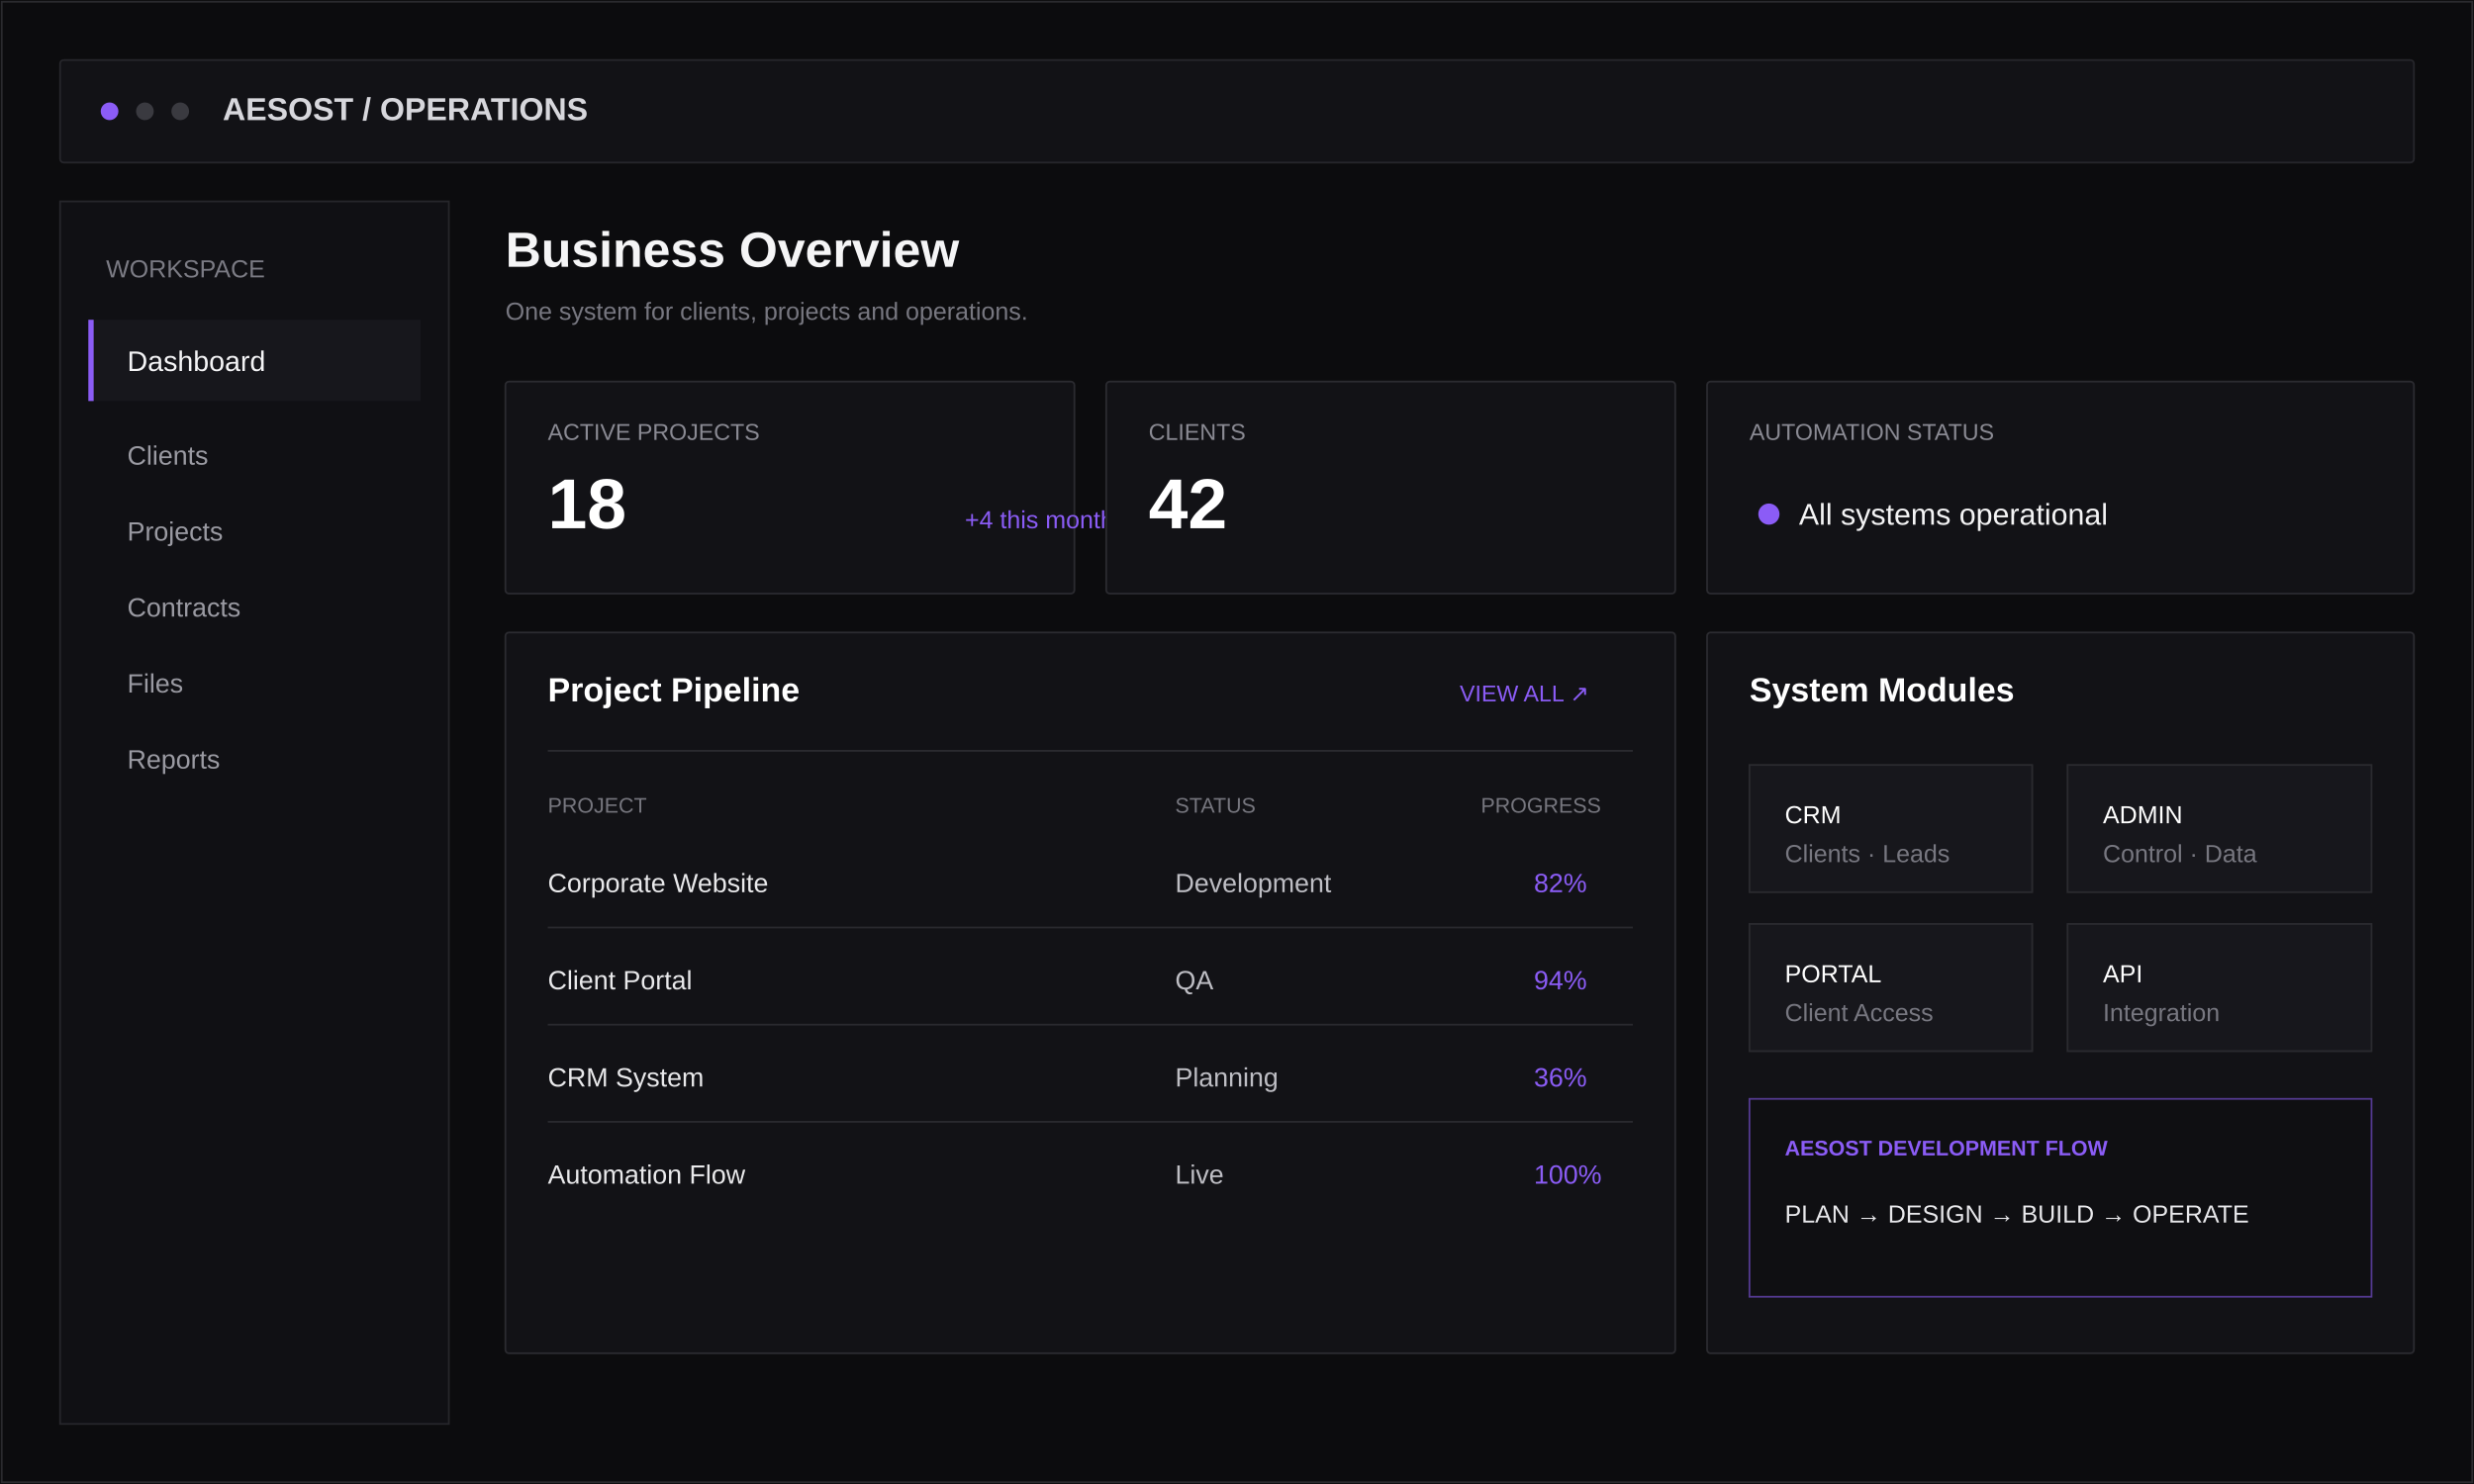
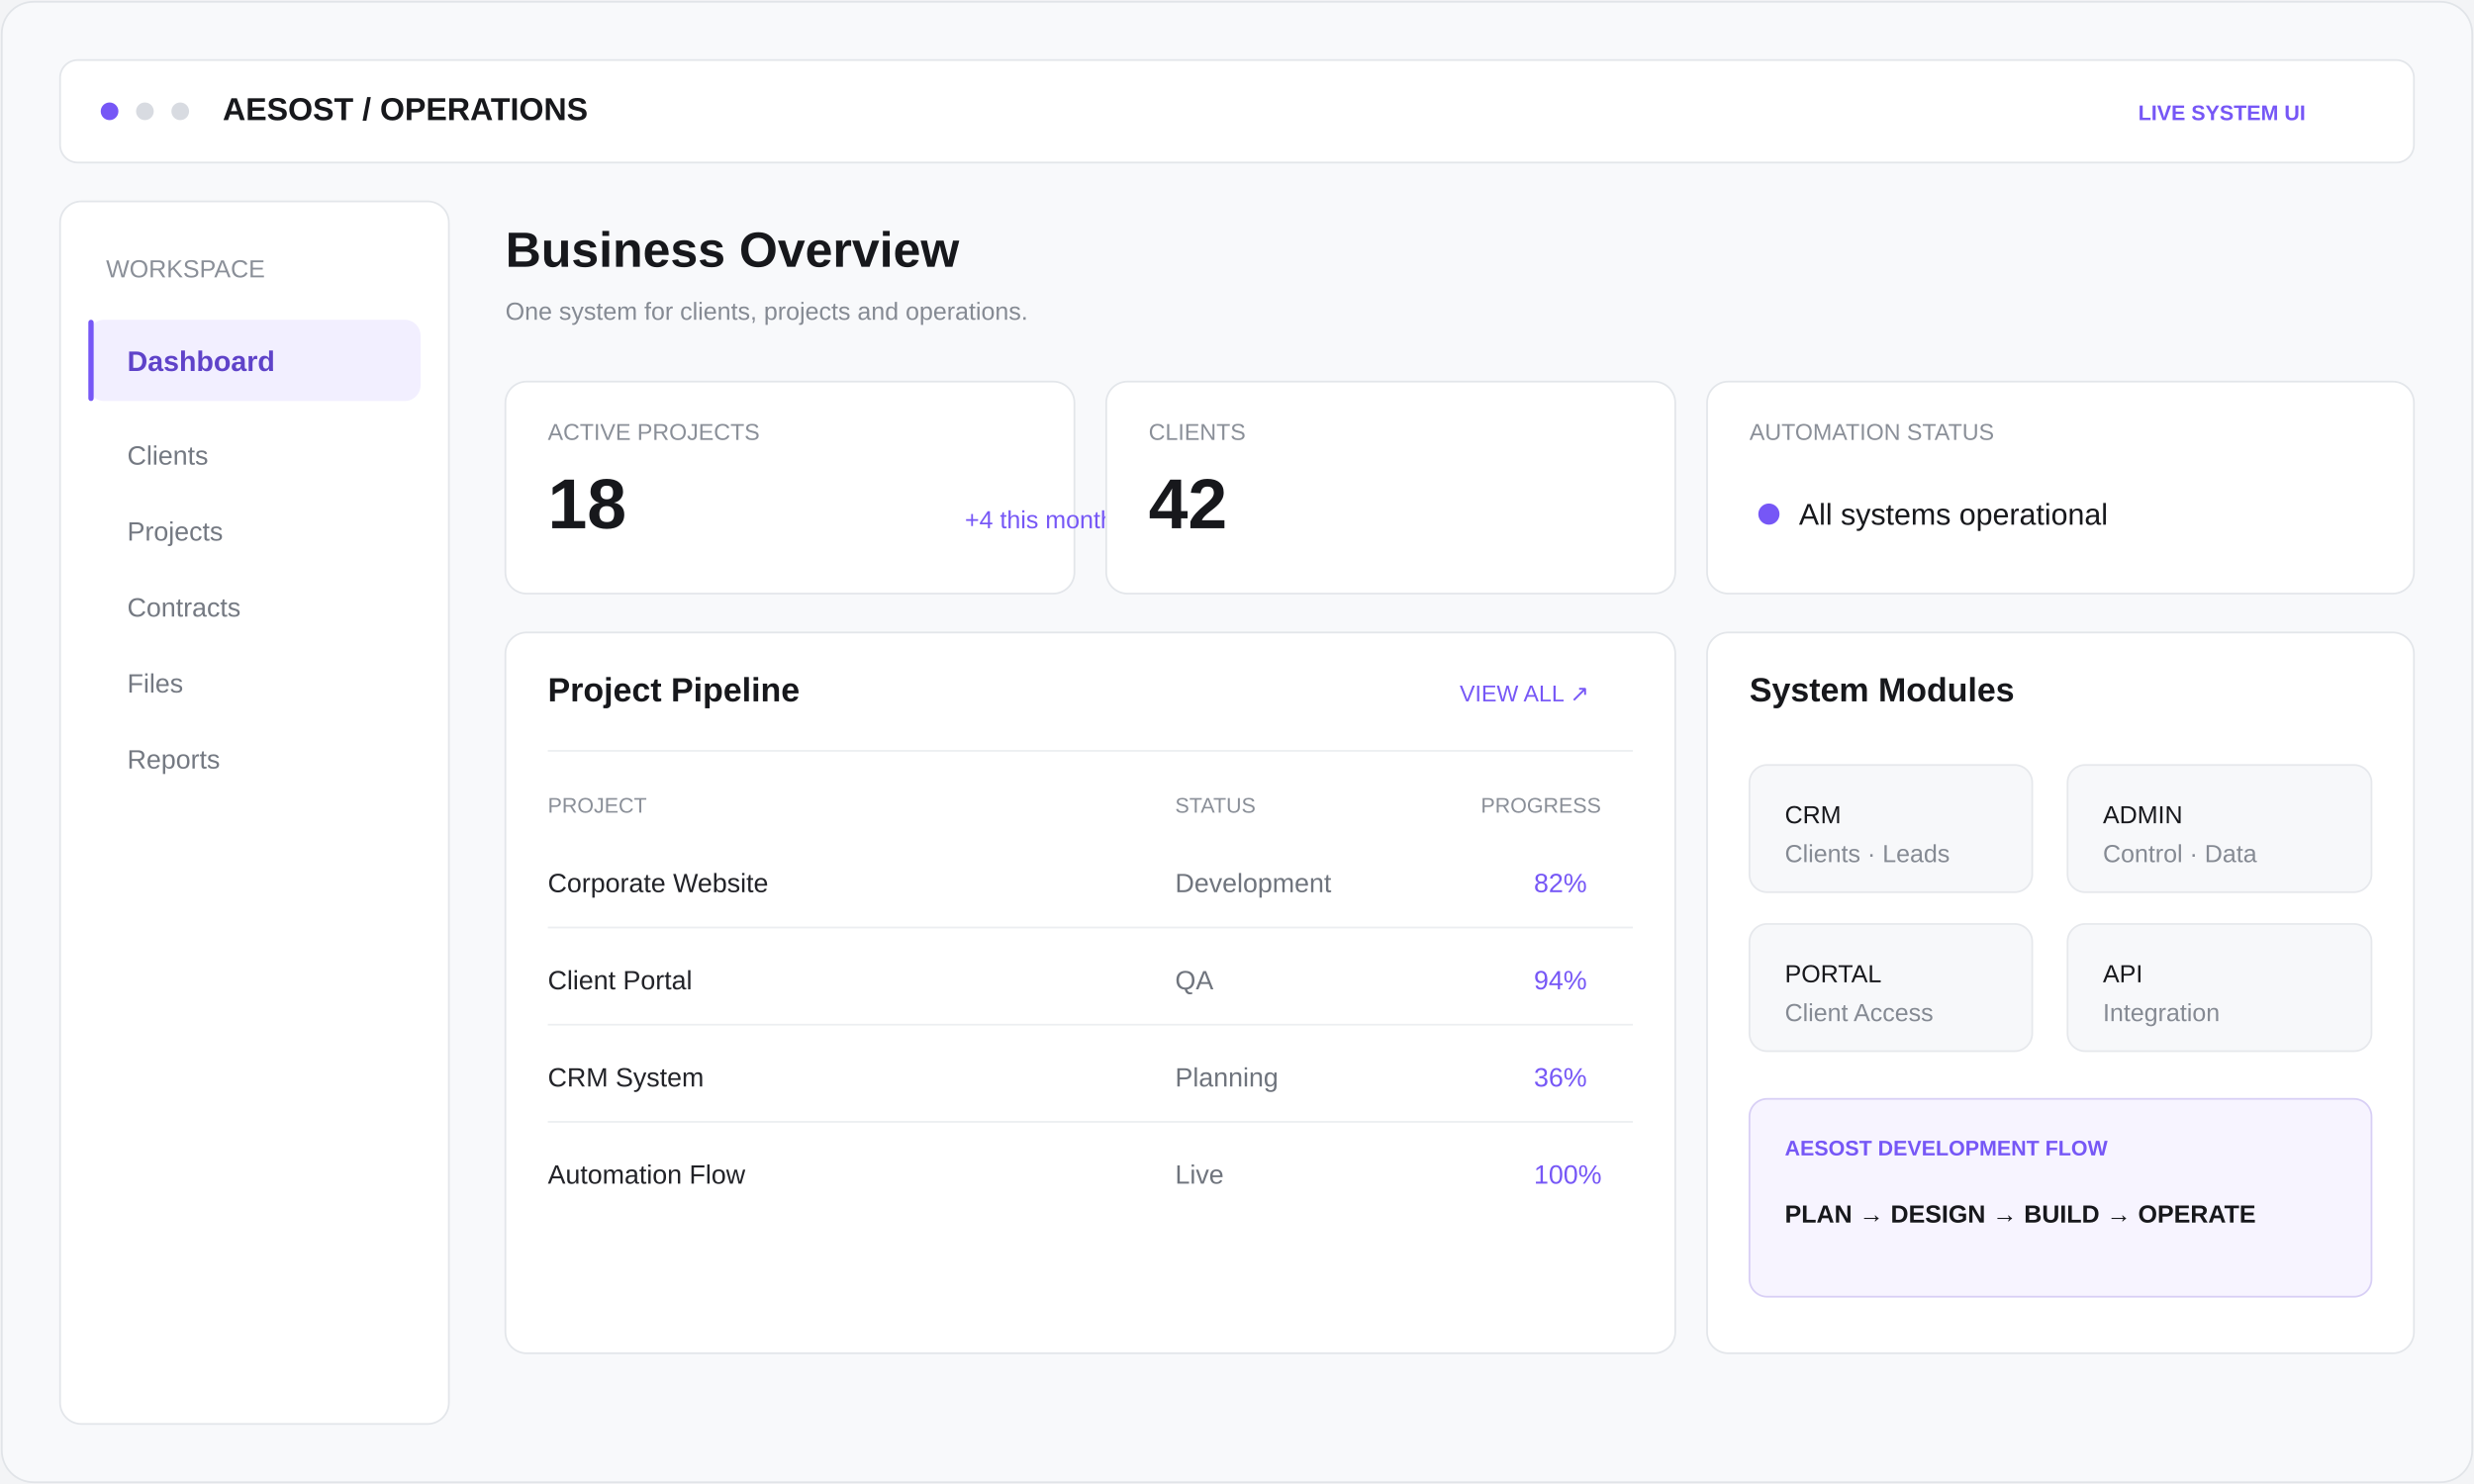
<svg xmlns="http://www.w3.org/2000/svg" viewBox="0 0 1400 840" fill="none">
-   <rect width="1400" height="840" fill="#0C0C0E" />
-   <rect x="1" y="1" width="1398" height="838" stroke="#2A2A2E" />
-   <rect x="34" y="34" width="1332" height="58" rx="2" fill="#121216" stroke="#26262B" />
-   <circle cx="62" cy="63" r="5" fill="#8B5CF6" />
-   <circle cx="82" cy="63" r="5" fill="#3A3A40" />
-   <circle cx="102" cy="63" r="5" fill="#3A3A40" />
-   <text x="126" y="68" fill="#D7D7DC" font-family="Arial,sans-serif" font-size="18" font-weight="600">AESOST / OPERATIONS</text>
-   <rect x="34" y="114" width="220" height="692" fill="#101014" stroke="#26262B" />
-   <text x="60" y="157" fill="#7B7B84" font-family="Arial,sans-serif" font-size="14">WORKSPACE</text>
-   <rect x="50" y="181" width="188" height="46" fill="#17171C" />
-   <rect x="50" y="181" width="3" height="46" fill="#8B5CF6" />
-   <text x="72" y="210" fill="#F4F4F6" font-family="Arial,sans-serif" font-size="16">Dashboard</text>
-   <text x="72" y="263" fill="#9A9AA2" font-family="Arial,sans-serif" font-size="15">Clients</text>
-   <text x="72" y="306" fill="#9A9AA2" font-family="Arial,sans-serif" font-size="15">Projects</text>
-   <text x="72" y="349" fill="#9A9AA2" font-family="Arial,sans-serif" font-size="15">Contracts</text>
-   <text x="72" y="392" fill="#9A9AA2" font-family="Arial,sans-serif" font-size="15">Files</text>
-   <text x="72" y="435" fill="#9A9AA2" font-family="Arial,sans-serif" font-size="15">Reports</text>
-   <text x="286" y="151" fill="#F5F5F6" font-family="Arial,sans-serif" font-size="28" font-weight="600">Business Overview</text>
-   <text x="286" y="181" fill="#777780" font-family="Arial,sans-serif" font-size="14">One system for clients, projects and operations.</text>
-   <rect x="286" y="216" width="322" height="120" rx="2" fill="#121216" stroke="#2B2B30" />
-   <text x="310" y="249" fill="#8A8A93" font-family="Arial,sans-serif" font-size="13">ACTIVE PROJECTS</text>
-   <text x="310" y="299" fill="#FFFFFF" font-family="Arial,sans-serif" font-size="40" font-weight="600">18</text>
-   <text x="546" y="299" fill="#8B5CF6" font-family="Arial,sans-serif" font-size="14">+4 this month</text>
-   <rect x="626" y="216" width="322" height="120" rx="2" fill="#121216" stroke="#2B2B30" />
-   <text x="650" y="249" fill="#8A8A93" font-family="Arial,sans-serif" font-size="13">CLIENTS</text>
-   <text x="650" y="299" fill="#FFFFFF" font-family="Arial,sans-serif" font-size="40" font-weight="600">42</text>
-   <rect x="966" y="216" width="400" height="120" rx="2" fill="#121216" stroke="#2B2B30" />
-   <text x="990" y="249" fill="#8A8A93" font-family="Arial,sans-serif" font-size="13">AUTOMATION STATUS</text>
-   <circle cx="1001" cy="291" r="6" fill="#8B5CF6" />
-   <text x="1018" y="297" fill="#F4F4F5" font-family="Arial,sans-serif" font-size="17">All systems operational</text>
-   <rect x="286" y="358" width="662" height="408" rx="2" fill="#121216" stroke="#2B2B30" />
-   <text x="310" y="397" fill="#FFFFFF" font-family="Arial,sans-serif" font-size="19" font-weight="600">Project Pipeline</text>
-   <text x="826" y="397" fill="#8B5CF6" font-family="Arial,sans-serif" font-size="13">VIEW ALL ↗</text>
-   <line x1="310" y1="425" x2="924" y2="425" stroke="#2A2A2F" />
-   <text x="310" y="460" fill="#76767E" font-family="Arial,sans-serif" font-size="12">PROJECT</text>
-   <text x="665" y="460" fill="#76767E" font-family="Arial,sans-serif" font-size="12">STATUS</text>
-   <text x="838" y="460" fill="#76767E" font-family="Arial,sans-serif" font-size="12">PROGRESS</text>
+   <rect width="1400" height="840" fill="#F3F4F6" />
+   <rect x="1" y="1" width="1398" height="838" rx="18" fill="#F8F9FB" stroke="#E1E4E8" />
+   <rect x="34" y="34" width="1332" height="58" rx="10" fill="#FFFFFF" stroke="#E3E6EA" />
+   <circle cx="62" cy="63" r="5" fill="#7657F6" />
+   <circle cx="82" cy="63" r="5" fill="#D8DBE1" />
+   <circle cx="102" cy="63" r="5" fill="#D8DBE1" />
+   <text x="126" y="68" fill="#17181C" font-family="Arial,sans-serif" font-size="18" font-weight="700">AESOST / OPERATIONS</text>
+   <text x="1210" y="68" fill="#7657F6" font-family="Arial,sans-serif" font-size="12" font-weight="700">LIVE SYSTEM UI</text>
+   <rect x="34" y="114" width="220" height="692" rx="12" fill="#FFFFFF" stroke="#E3E6EA" />
+   <text x="60" y="157" fill="#8A8F98" font-family="Arial,sans-serif" font-size="14">WORKSPACE</text>
+   <rect x="50" y="181" width="188" height="46" rx="9" fill="#F2EFFF" />
+   <rect x="50" y="181" width="3" height="46" rx="1.5" fill="#7657F6" />
+   <text x="72" y="210" fill="#5F43C9" font-family="Arial,sans-serif" font-size="16" font-weight="700">Dashboard</text>
+   <g fill="#747982" font-family="Arial,sans-serif" font-size="15">
+     <text x="72" y="263">Clients</text>
+     <text x="72" y="306">Projects</text>
+     <text x="72" y="349">Contracts</text>
+     <text x="72" y="392">Files</text>
+     <text x="72" y="435">Reports</text>
+   </g>
+   <text x="286" y="151" fill="#17181C" font-family="Arial,sans-serif" font-size="28" font-weight="700">Business Overview</text>
+   <text x="286" y="181" fill="#858A93" font-family="Arial,sans-serif" font-size="14">One system for clients, projects and operations.</text>
+   <rect x="286" y="216" width="322" height="120" rx="12" fill="#FFFFFF" stroke="#E3E6EA" />
+   <text x="310" y="249" fill="#8A8F98" font-family="Arial,sans-serif" font-size="13">ACTIVE PROJECTS</text>
+   <text x="310" y="299" fill="#17181C" font-family="Arial,sans-serif" font-size="40" font-weight="700">18</text>
+   <text x="546" y="299" fill="#7657F6" font-family="Arial,sans-serif" font-size="14">+4 this month</text>
+   <rect x="626" y="216" width="322" height="120" rx="12" fill="#FFFFFF" stroke="#E3E6EA" />
+   <text x="650" y="249" fill="#8A8F98" font-family="Arial,sans-serif" font-size="13">CLIENTS</text>
+   <text x="650" y="299" fill="#17181C" font-family="Arial,sans-serif" font-size="40" font-weight="700">42</text>
+   <rect x="966" y="216" width="400" height="120" rx="12" fill="#FFFFFF" stroke="#E3E6EA" />
+   <text x="990" y="249" fill="#8A8F98" font-family="Arial,sans-serif" font-size="13">AUTOMATION STATUS</text>
+   <circle cx="1001" cy="291" r="6" fill="#7657F6" />
+   <text x="1018" y="297" fill="#17181C" font-family="Arial,sans-serif" font-size="17">All systems operational</text>
+   <rect x="286" y="358" width="662" height="408" rx="12" fill="#FFFFFF" stroke="#E3E6EA" />
+   <text x="310" y="397" fill="#17181C" font-family="Arial,sans-serif" font-size="19" font-weight="700">Project Pipeline</text>
+   <text x="826" y="397" fill="#7657F6" font-family="Arial,sans-serif" font-size="13">VIEW ALL ↗</text>
+   <line x1="310" y1="425" x2="924" y2="425" stroke="#ECEEF1" />
+   <text x="310" y="460" fill="#8A8F98" font-family="Arial,sans-serif" font-size="12">PROJECT</text>
+   <text x="665" y="460" fill="#8A8F98" font-family="Arial,sans-serif" font-size="12">STATUS</text>
+   <text x="838" y="460" fill="#8A8F98" font-family="Arial,sans-serif" font-size="12">PROGRESS</text>
  <g font-family="Arial,sans-serif" font-size="15">
-     <text x="310" y="505" fill="#E9E9EB">Corporate Website</text>
-     <text x="665" y="505" fill="#BEBEC4">Development</text>
-     <text x="868" y="505" fill="#8B5CF6">82%</text>
-     <text x="310" y="560" fill="#E9E9EB">Client Portal</text>
-     <text x="665" y="560" fill="#BEBEC4">QA</text>
-     <text x="868" y="560" fill="#8B5CF6">94%</text>
-     <text x="310" y="615" fill="#E9E9EB">CRM System</text>
-     <text x="665" y="615" fill="#BEBEC4">Planning</text>
-     <text x="868" y="615" fill="#8B5CF6">36%</text>
-     <text x="310" y="670" fill="#E9E9EB">Automation Flow</text>
-     <text x="665" y="670" fill="#BEBEC4">Live</text>
-     <text x="868" y="670" fill="#8B5CF6">100%</text>
+     <text x="310" y="505" fill="#222328">Corporate Website</text>
+     <text x="665" y="505" fill="#6F747D">Development</text>
+     <text x="868" y="505" fill="#7657F6">82%</text>
+     <text x="310" y="560" fill="#222328">Client Portal</text>
+     <text x="665" y="560" fill="#6F747D">QA</text>
+     <text x="868" y="560" fill="#7657F6">94%</text>
+     <text x="310" y="615" fill="#222328">CRM System</text>
+     <text x="665" y="615" fill="#6F747D">Planning</text>
+     <text x="868" y="615" fill="#7657F6">36%</text>
+     <text x="310" y="670" fill="#222328">Automation Flow</text>
+     <text x="665" y="670" fill="#6F747D">Live</text>
+     <text x="868" y="670" fill="#7657F6">100%</text>
  </g>
-   <g stroke="#29292E">
+   <g stroke="#ECEEF1">
    <line x1="310" y1="525" x2="924" y2="525" />
    <line x1="310" y1="580" x2="924" y2="580" />
    <line x1="310" y1="635" x2="924" y2="635" />
  </g>
-   <rect x="966" y="358" width="400" height="408" rx="2" fill="#121216" stroke="#2B2B30" />
-   <text x="990" y="397" fill="#FFFFFF" font-family="Arial,sans-serif" font-size="19" font-weight="600">System Modules</text>
+   <rect x="966" y="358" width="400" height="408" rx="12" fill="#FFFFFF" stroke="#E3E6EA" />
+   <text x="990" y="397" fill="#17181C" font-family="Arial,sans-serif" font-size="19" font-weight="700">System Modules</text>
  <g font-family="Arial,sans-serif" font-size="14">
-     <rect x="990" y="433" width="160" height="72" fill="#17171C" stroke="#2A2A2F" />
-     <text x="1010" y="466" fill="#FFFFFF">CRM</text>
-     <text x="1010" y="488" fill="#777780">Clients · Leads</text>
-     <rect x="1170" y="433" width="172" height="72" fill="#17171C" stroke="#2A2A2F" />
-     <text x="1190" y="466" fill="#FFFFFF">ADMIN</text>
-     <text x="1190" y="488" fill="#777780">Control · Data</text>
-     <rect x="990" y="523" width="160" height="72" fill="#17171C" stroke="#2A2A2F" />
-     <text x="1010" y="556" fill="#FFFFFF">PORTAL</text>
-     <text x="1010" y="578" fill="#777780">Client Access</text>
-     <rect x="1170" y="523" width="172" height="72" fill="#17171C" stroke="#2A2A2F" />
-     <text x="1190" y="556" fill="#FFFFFF">API</text>
-     <text x="1190" y="578" fill="#777780">Integration</text>
+     <rect x="990" y="433" width="160" height="72" rx="10" fill="#F7F8FA" stroke="#E6E8EC" />
+     <text x="1010" y="466" fill="#17181C">CRM</text>
+     <text x="1010" y="488" fill="#858A93">Clients · Leads</text>
+     <rect x="1170" y="433" width="172" height="72" rx="10" fill="#F7F8FA" stroke="#E6E8EC" />
+     <text x="1190" y="466" fill="#17181C">ADMIN</text>
+     <text x="1190" y="488" fill="#858A93">Control · Data</text>
+     <rect x="990" y="523" width="160" height="72" rx="10" fill="#F7F8FA" stroke="#E6E8EC" />
+     <text x="1010" y="556" fill="#17181C">PORTAL</text>
+     <text x="1010" y="578" fill="#858A93">Client Access</text>
+     <rect x="1170" y="523" width="172" height="72" rx="10" fill="#F7F8FA" stroke="#E6E8EC" />
+     <text x="1190" y="556" fill="#17181C">API</text>
+     <text x="1190" y="578" fill="#858A93">Integration</text>
  </g>
-   <rect x="990" y="622" width="352" height="112" fill="#0F0F12" stroke="#8B5CF6" stroke-opacity=".55" />
-   <text x="1010" y="654" fill="#8B5CF6" font-family="Arial,sans-serif" font-size="12" font-weight="600">AESOST DEVELOPMENT FLOW</text>
-   <text x="1010" y="692" fill="#E8E8EB" font-family="Arial,sans-serif" font-size="14">PLAN  →  DESIGN  →  BUILD  →  OPERATE</text>
+   <rect x="990" y="622" width="352" height="112" rx="10" fill="#F7F4FF" stroke="#D8CFF5" />
+   <text x="1010" y="654" fill="#7657F6" font-family="Arial,sans-serif" font-size="12" font-weight="700">AESOST DEVELOPMENT FLOW</text>
+   <text x="1010" y="692" fill="#17181C" font-family="Arial,sans-serif" font-size="14" font-weight="700">PLAN  →  DESIGN  →  BUILD  →  OPERATE</text>
</svg>
